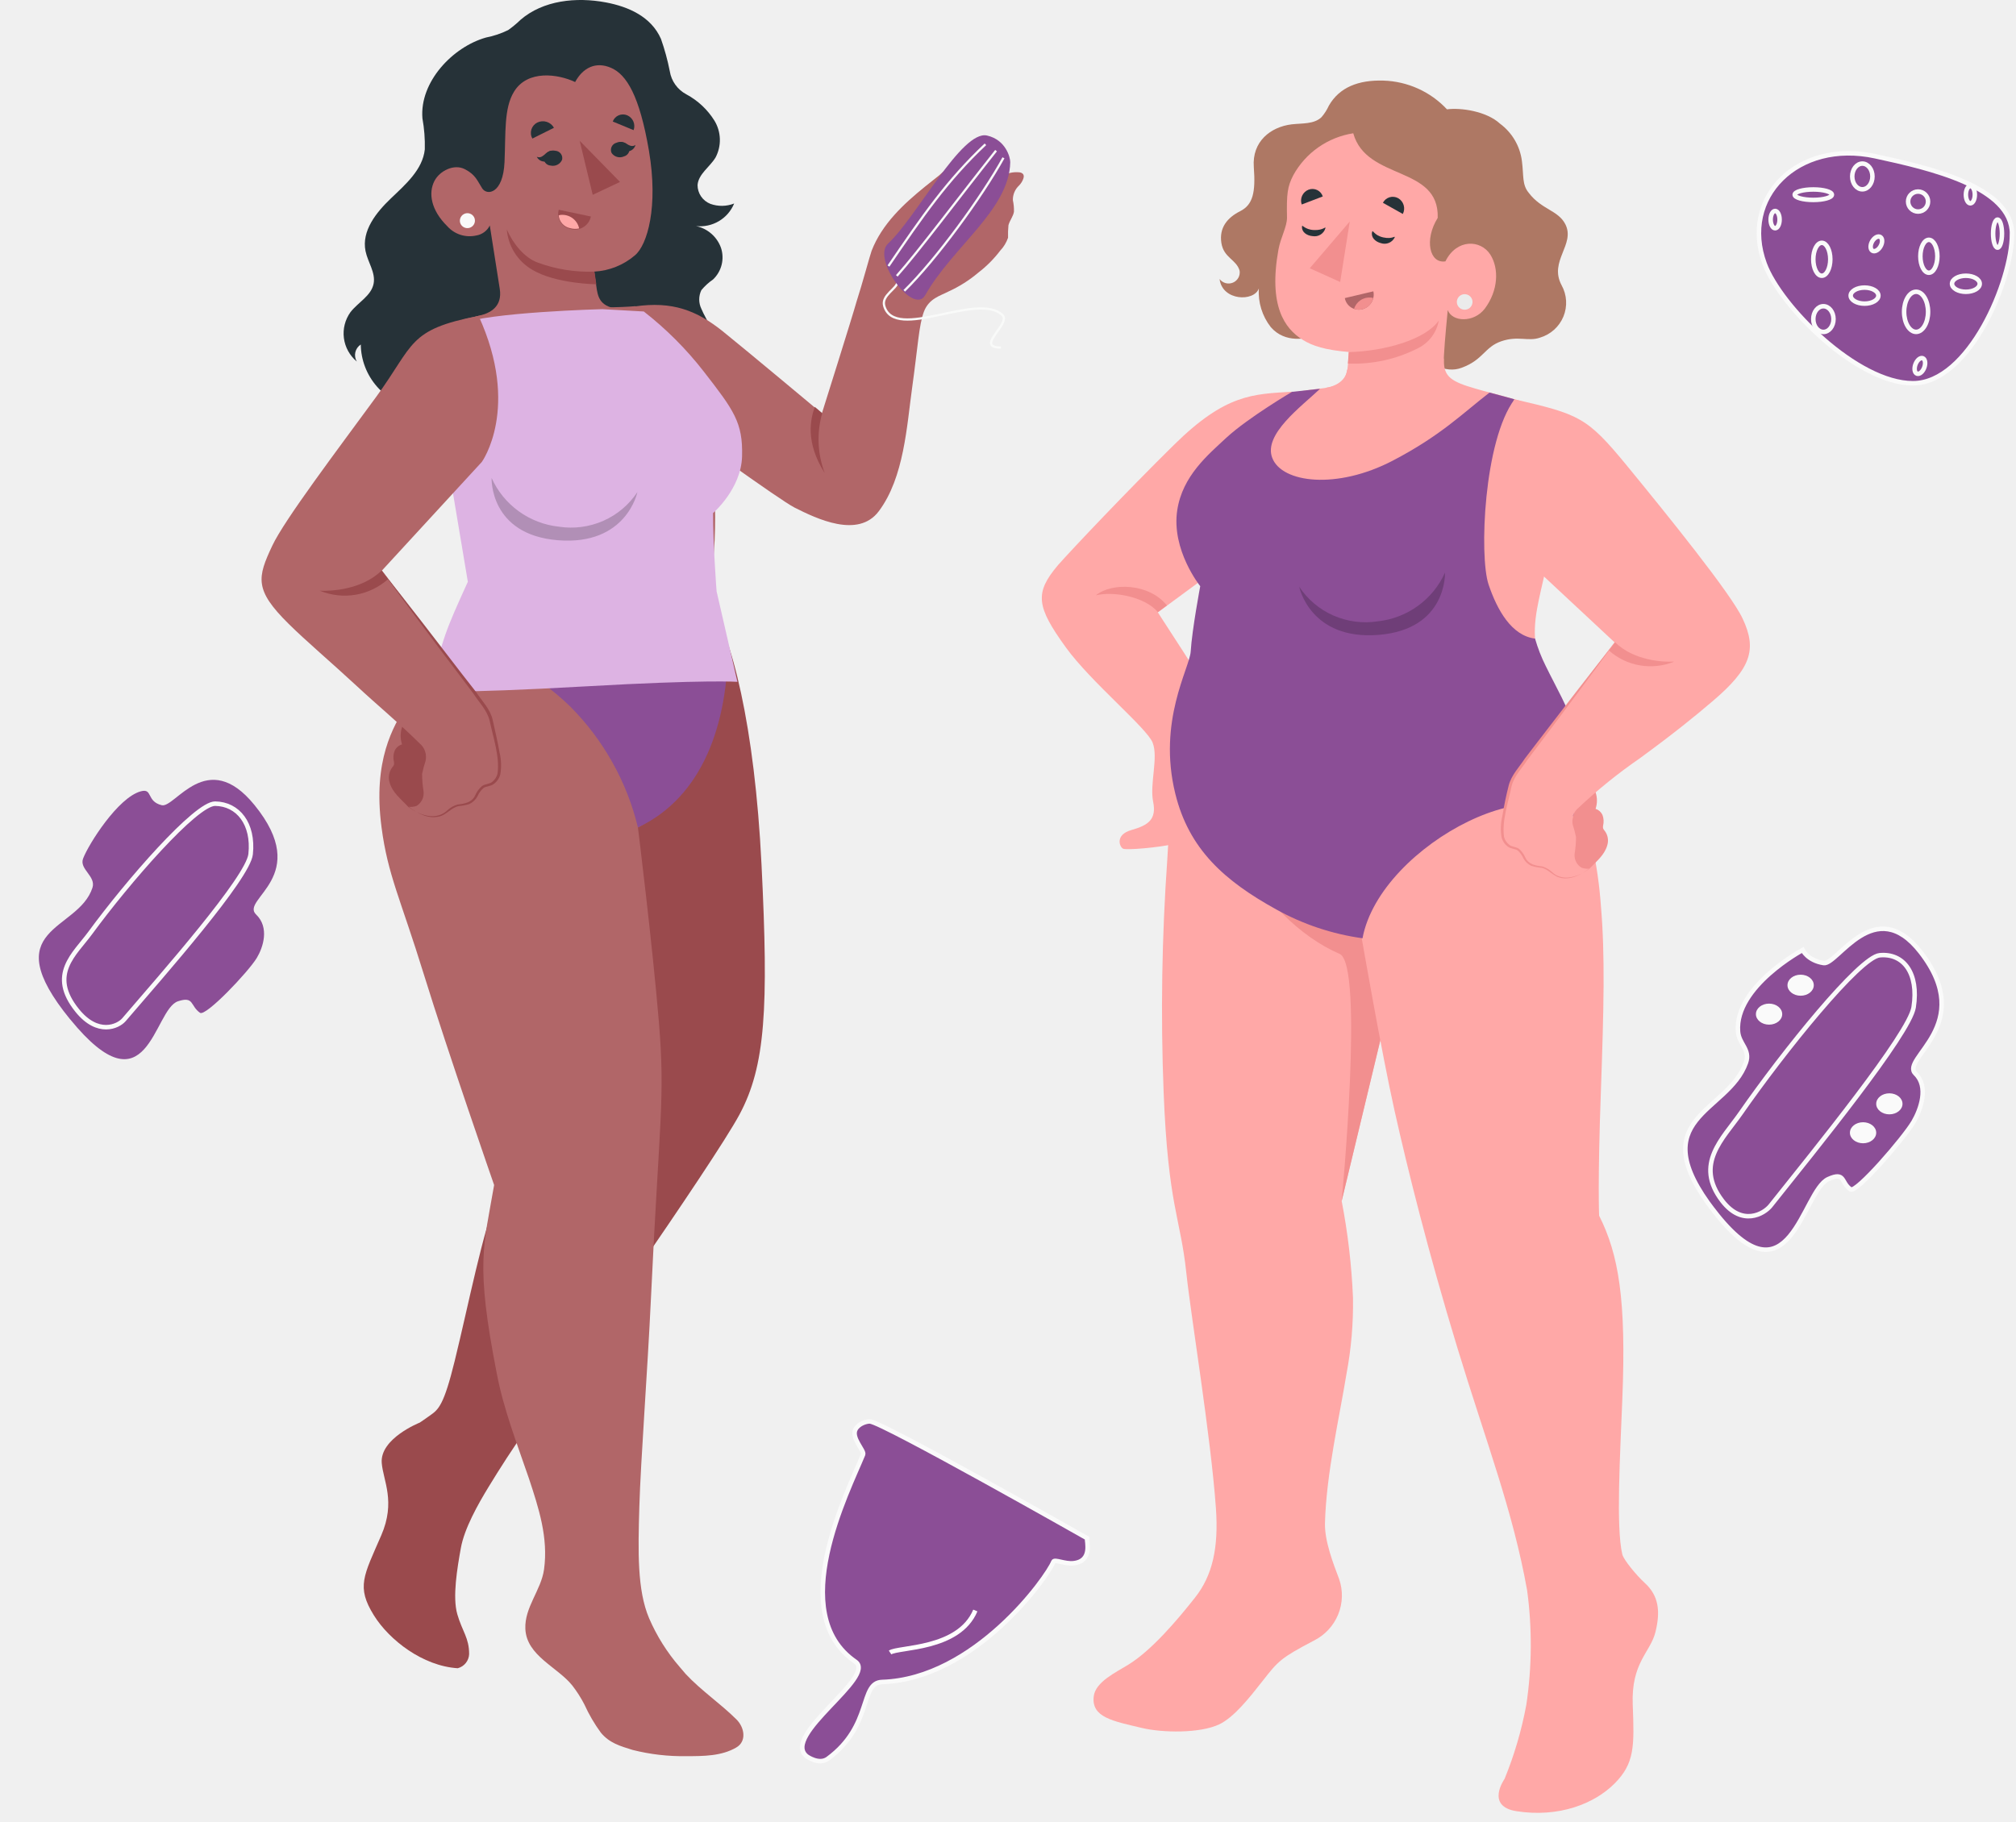
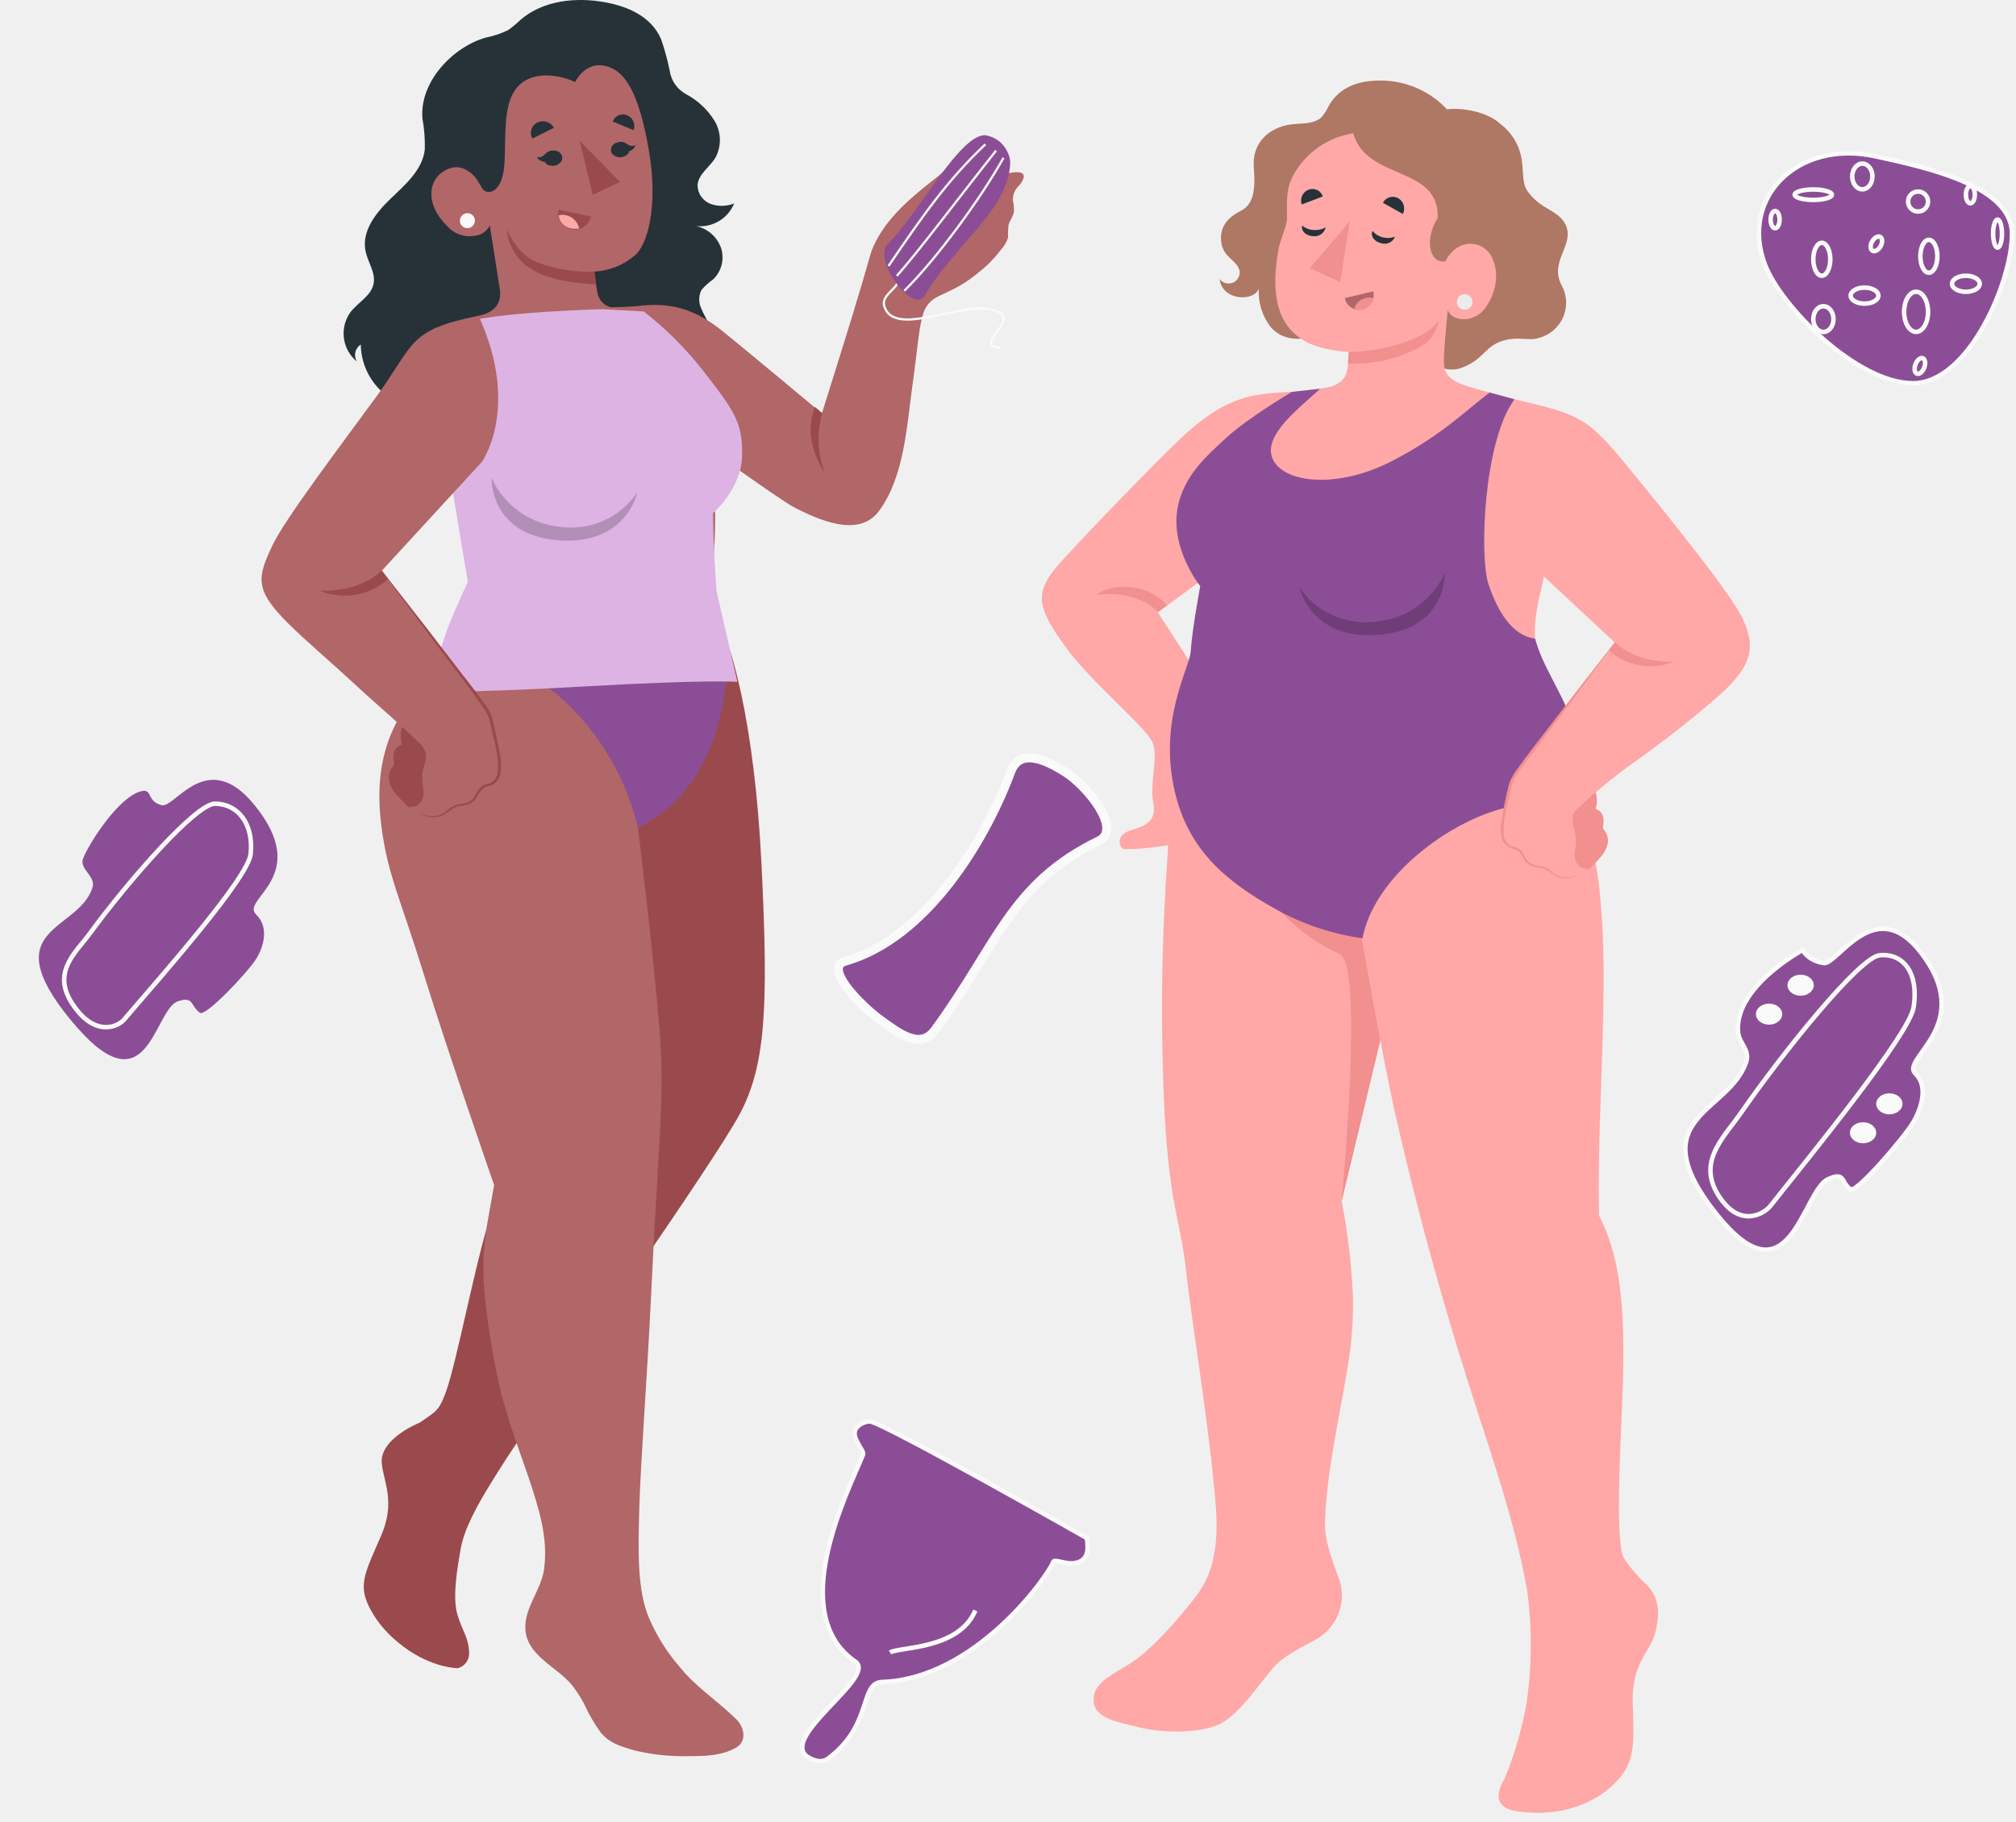
<svg xmlns="http://www.w3.org/2000/svg" width="447" height="404" viewBox="0 0 447 404" fill="none">
  <path d="M168.846 191.701C167.341 161.058 162.222 140.589 156.953 133.074C149.621 144.683 134.054 167.557 134.054 167.557L121.197 196.318C121.197 196.318 125.578 223.644 128.98 234.252C118.442 246.205 115.205 252.554 110.478 264.567C106.895 273.665 104.034 288.74 100.797 301.918C98.434 311.54 97.26 312.586 95.423 313.871C94.369 314.647 93.059 315.514 93.059 315.514C93.059 315.514 84.192 319.025 84.643 324.478C84.96 328.408 87.805 333.009 84.523 340.539C80.639 349.504 78.953 351.909 82.912 358.274C86.314 363.727 93.722 369.494 101.49 369.987C102.195 369.802 102.821 369.398 103.276 368.833C103.731 368.268 103.992 367.573 104.019 366.85C104.019 363.234 102.514 361.86 101.4 358.02C100.286 354.18 101.4 347.696 102.182 343.333C102.965 338.971 105.991 333.607 108.355 329.737C110.719 325.868 113.579 321.326 117.599 315.663C122.462 308.821 158.247 257.873 163.983 247.146C169.719 236.418 170.442 223.689 168.846 191.701Z" fill="#9A4A4D" />
  <path d="M150.705 369.704C147.899 366.463 145.609 362.815 143.916 358.887C141.281 352.656 141.462 344.185 141.763 334.04C142.064 323.896 143.569 304.159 144.322 288.143C146.189 248.356 147.514 243.844 146.098 226.722C144.683 209.6 141.446 183.514 141.446 183.514C141.446 183.514 149.471 180.033 155.809 165.271C158.971 157.906 160.898 143.861 156.953 133.074C156.953 133.074 155.162 140.649 134.115 139.768C116.756 139.304 106.519 132.611 106.519 132.611C105.239 137.482 96.884 145.146 89.958 156.606C87.293 161.088 82.611 168.483 84.599 183.499C85.984 194.077 88.799 199.321 93.978 216.099C99.368 233.535 109.56 262.818 109.56 262.818C107.241 276.37 105.36 280.105 110.132 304.518C111.638 312.511 114.649 320.205 117.283 327.915C119.451 334.474 121.604 341.048 120.625 348.085C119.978 352.686 116.274 356.481 116.485 361.262C116.756 367.238 123.576 369.674 126.903 373.827C127.926 375.147 128.823 376.557 129.583 378.04C130.575 380.23 131.79 382.313 133.211 384.256C135.108 386.572 137.487 387.244 140.287 388.11C144.167 389.091 148.162 389.553 152.166 389.485C155.975 389.485 159.979 389.485 163.261 387.558C165.625 386.183 165.068 383.075 163.261 381.312C159.693 377.771 155.493 374.963 152.045 371.272C151.654 370.794 151.172 370.256 150.705 369.704Z" fill="#B16668" />
  <path d="M141.446 183.514C139.006 173.397 133.826 164.134 126.467 156.725C119.541 149.957 106.489 141.381 97.862 145.266C99.869 142.226 102.056 139.308 104.411 136.526C113.896 138.244 132.714 149.18 145.782 148.478C160.431 147.716 156.923 133.044 156.923 133.044C159.053 135.974 160.587 139.288 161.439 142.801C161.409 160.58 155.824 176.731 141.446 183.514Z" fill="#8B4E96" />
  <path d="M124.436 103.566C123.319 103.217 122.228 102.793 121.169 102.297C116.758 100.698 112.783 100.623 109.246 97.067C107.439 95.26 106.039 92.989 103.796 91.778C100.423 89.941 96.268 90.987 92.444 90.553C89.014 90.046 85.877 88.344 83.596 85.752C81.315 83.159 80.038 79.846 79.994 76.404C79.383 76.8 78.951 77.415 78.788 78.12C78.626 78.825 78.745 79.565 79.12 80.184C77.538 78.871 76.514 77.014 76.251 74.984C75.989 72.954 76.508 70.9 77.705 69.233C79.391 67.052 82.312 65.617 82.839 62.913C83.321 60.448 81.544 58.147 81.047 55.682C80.144 51.2 83.396 47.136 86.663 44.013C89.93 40.891 93.709 37.619 94.191 33.136C94.251 30.829 94.074 28.521 93.664 26.249C93.001 18.211 100.333 10.412 107.77 8.32C109.467 7.989 111.112 7.437 112.663 6.677C113.633 5.99 114.549 5.231 115.403 4.406C120.431 0.058 127.778 -0.704 134.342 0.536C139.325 1.477 144.369 3.674 146.552 8.619C147.376 10.96 148.03 13.357 148.509 15.79C148.678 16.867 149.097 17.89 149.732 18.779C150.366 19.668 151.2 20.399 152.167 20.915C154.721 22.286 156.869 24.294 158.4 26.742C159.149 27.969 159.566 29.368 159.611 30.802C159.656 32.237 159.327 33.658 158.656 34.929C157.377 37.051 154.862 38.575 154.667 41.04C154.664 41.936 154.933 42.812 155.438 43.555C155.942 44.298 156.659 44.874 157.497 45.208C159.208 45.826 161.088 45.8 162.781 45.134C162.113 46.769 160.925 48.143 159.398 49.046C157.87 49.95 156.088 50.333 154.32 50.139C155.583 50.404 156.756 50.987 157.726 51.833C158.697 52.678 159.432 53.756 159.861 54.965C160.264 56.177 160.314 57.478 160.005 58.718C159.696 59.958 159.04 61.085 158.114 61.972C157.139 62.64 156.263 63.439 155.51 64.347C155.197 64.993 155.035 65.7 155.035 66.417C155.035 67.133 155.197 67.84 155.51 68.486C156.052 69.816 156.865 71.011 157.376 72.356C158.019 74.203 158.043 76.207 157.446 78.07C156.85 79.932 155.664 81.554 154.064 82.694C152.724 83.591 153.101 83.202 151.595 83.77C149.578 84.547 147.184 84.98 146.01 86.758C144.836 88.536 145.573 91.36 145.483 93.736C145.769 93.646 145.272 92.54 145.347 92.809C145.664 94.182 145.437 95.623 144.715 96.835C143.992 98.047 142.828 98.938 141.463 99.323C138.001 100.16 134.553 100.309 131.121 100.967C129.209 101.34 127.929 103.133 126.047 103.522C125.52 103.655 124.97 103.67 124.436 103.566Z" fill="#263238" />
  <path d="M225.74 38.201C224.545 38.122 223.354 38.403 222.323 39.008C220.729 40.062 219.219 41.236 217.806 42.519C215.488 44.267 211.784 47.136 208.773 47.465C208.171 47.465 206.906 47.465 207.599 46.628C208.569 45.557 209.441 44.402 210.203 43.176C210.588 42.566 210.839 41.882 210.94 41.169C211.041 40.456 210.99 39.73 210.791 39.038C210.662 38.617 210.384 38.256 210.008 38.022C209.466 37.738 209.165 38.022 208.818 38.366C208.451 38.727 208.059 39.061 207.644 39.367L205.145 41.354C200.312 45.268 195.555 49.706 193.266 55.607C192.935 56.459 191.159 63.077 189.939 66.828C188.991 70.234 182.231 91.689 182.231 91.689C182.231 91.689 165.671 77.839 160.311 73.521C154.47 68.829 149.08 66.753 140.739 67.963L150.585 94.751C150.585 94.751 172.882 110.917 176.179 112.576C181.042 115.026 190.286 119.508 194.862 113.367C200.463 105.897 201.065 94.438 202.239 86.041C203.549 76.584 203.745 72.131 204.844 69.158C205.943 66.185 208.532 65.587 210.249 64.676C212.657 63.585 214.902 62.167 216.918 60.463C218.751 59.057 220.387 57.414 221.781 55.577C222.558 54.761 223.148 53.787 223.512 52.724C223.482 51.796 223.513 50.868 223.602 49.945C223.873 48.899 224.656 48.002 224.822 46.956C224.846 46.098 224.765 45.24 224.581 44.402C224.563 43.793 224.676 43.188 224.913 42.627C225.149 42.065 225.503 41.56 225.951 41.145C226.388 40.701 226.718 40.165 226.915 39.576C227.246 38.575 226.538 38.201 225.74 38.201Z" fill="#B16668" />
  <path d="M182.306 91.629C181.058 96.002 181.253 100.656 182.863 104.911C178.467 98.009 179.732 92.839 180.665 90.24L182.306 91.629Z" fill="#9A4A4D" />
  <path d="M205.913 50.438C205.067 53.925 203.246 57.105 200.659 59.611C202.505 59.116 204.109 57.975 205.175 56.399C205.707 55.51 206.047 54.521 206.174 53.495C206.301 52.469 206.212 51.428 205.913 50.438Z" fill="#9A4A4D" />
  <path d="M158.068 89.433C149.397 77.764 143.54 70.488 140.875 67.903C134.176 68.516 117.51 68.082 117.51 68.082C117.51 68.082 109.983 69.069 103.705 70.607C97.427 72.146 96.523 75.508 96.599 80.767C97.133 90.321 98.457 99.815 100.558 109.154C102.741 119.015 106.685 124.438 106.58 132.536C126.152 144.011 158.851 149.673 157.029 132.641C158.223 125.82 158.727 118.898 158.535 111.978C164.873 103.327 161.41 93.885 158.068 89.433Z" fill="#B16668" />
  <path d="M96.344 40.099C97.518 37.873 100.68 36.274 103.088 37.529C105.497 38.784 105.843 40.114 106.912 41.772C107.981 43.431 111.549 42.997 111.865 35.96C112.151 29.401 111.715 24.008 113.973 20.332C116.984 15.402 123.789 16.418 127.523 18.196C129.239 15.014 132.114 13.564 135.517 15.058C138.919 16.552 141.795 21.184 143.887 33.42C146.01 45.896 143.526 54.337 140.786 56.623C138.262 58.788 135.085 60.06 131.753 60.239L132.34 64.288C132.732 66.514 133.56 68.441 138.362 68.606C135.984 71.594 121.937 78.093 114.876 76.853C107.816 75.613 102.968 70.712 106.054 70.055C108.779 69.487 111.414 67.978 110.812 64.079L108.599 50.004C108.314 50.588 107.892 51.096 107.368 51.483C106.843 51.871 106.233 52.127 105.588 52.231C104.438 52.489 103.239 52.437 102.116 52.08C100.994 51.722 99.988 51.073 99.204 50.199C95.546 46.613 94.928 42.788 96.344 40.099Z" fill="#B16668" />
  <path d="M133.545 68.565C133.545 68.565 108.186 69.214 101.793 71.896C98.865 73.118 95.104 77.81 97.981 94.732C99.851 105.79 103.732 129.027 103.732 129.027C98.862 139.761 97.981 141.716 95.5 153.216C95.5 153.216 99.959 153.922 130 152.216C156.424 150.71 163.5 151.216 163.5 151.216L158.884 131.129C158.884 131.129 158.07 120.369 158.103 113.797C158.103 113.797 164.333 108.445 164.534 101.24C164.75 93.7 162.716 90.991 156.024 82.375C152.17 77.415 147.71 72.95 142.747 69.083L133.545 68.565Z" fill="#DDB3E3" />
  <path d="M124.633 35.422C124.433 35.9 124.07 36.292 123.607 36.53C123.144 36.767 122.612 36.836 122.104 36.722C121.866 36.709 121.633 36.644 121.423 36.532C121.213 36.42 121.03 36.264 120.887 36.075C120.743 35.886 120.643 35.668 120.594 35.437C120.544 35.205 120.545 34.966 120.598 34.735C120.798 34.258 121.161 33.865 121.624 33.628C122.087 33.39 122.619 33.322 123.127 33.435C123.365 33.449 123.598 33.514 123.808 33.626C124.018 33.737 124.201 33.893 124.344 34.082C124.488 34.272 124.588 34.489 124.638 34.721C124.687 34.952 124.686 35.192 124.633 35.422Z" fill="#263238" />
  <path d="M122.268 33.42C120.973 33.555 120.325 35.363 119.016 34.765C119.125 34.997 119.282 35.204 119.476 35.373C119.67 35.542 119.897 35.67 120.142 35.748C120.388 35.827 120.647 35.854 120.904 35.829C121.161 35.804 121.41 35.727 121.635 35.602C122.268 35.213 122.268 33.42 122.268 33.42Z" fill="#263238" />
  <path d="M140.485 28.863L135.863 26.951C135.975 26.647 136.147 26.369 136.37 26.133C136.592 25.897 136.861 25.709 137.159 25.579C137.458 25.449 137.78 25.38 138.105 25.377C138.431 25.374 138.754 25.437 139.055 25.562C139.673 25.826 140.166 26.316 140.432 26.93C140.698 27.544 140.717 28.236 140.485 28.863Z" fill="#263238" />
  <path d="M135.607 33.928C135.901 34.355 136.336 34.665 136.837 34.804C137.338 34.944 137.873 34.903 138.347 34.69C138.58 34.629 138.797 34.518 138.983 34.365C139.169 34.212 139.319 34.022 139.423 33.806C139.528 33.59 139.584 33.354 139.588 33.115C139.592 32.876 139.543 32.638 139.446 32.419C139.15 31.992 138.712 31.681 138.208 31.542C137.704 31.402 137.167 31.443 136.691 31.657C136.458 31.718 136.241 31.829 136.055 31.982C135.87 32.135 135.72 32.327 135.617 32.543C135.514 32.759 135.46 32.995 135.458 33.234C135.456 33.474 135.507 33.711 135.607 33.928Z" fill="#263238" />
  <path d="M137.444 31.493C138.738 31.359 139.747 32.987 140.906 32.136C140.846 32.385 140.734 32.619 140.579 32.824C140.424 33.029 140.229 33.2 140.005 33.327C139.781 33.455 139.533 33.535 139.276 33.564C139.019 33.593 138.76 33.569 138.513 33.495C137.88 33.271 137.444 31.493 137.444 31.493Z" fill="#263238" />
  <path d="M122.826 28.34L118.039 30.731C117.867 30.428 117.759 30.093 117.722 29.747C117.685 29.402 117.718 29.052 117.821 28.72C117.924 28.387 118.094 28.079 118.32 27.813C118.546 27.548 118.824 27.331 119.138 27.175C119.785 26.861 120.53 26.806 121.218 27.023C121.905 27.241 122.481 27.712 122.826 28.34Z" fill="#263238" />
  <path d="M123.893 46.523L131.014 48.017C130.914 48.509 130.711 48.974 130.42 49.384C130.128 49.793 129.753 50.138 129.319 50.395C128.886 50.653 128.403 50.817 127.901 50.879C127.399 50.94 126.891 50.897 126.407 50.752C125.955 50.65 125.529 50.457 125.155 50.186C124.781 49.915 124.467 49.571 124.232 49.175C123.996 48.779 123.845 48.34 123.786 47.884C123.728 47.428 123.764 46.965 123.893 46.523Z" fill="#9A4A4D" />
  <path d="M128.41 50.662C128.217 49.734 127.68 48.912 126.904 48.358C126.129 47.805 125.173 47.56 124.225 47.674C124.107 47.695 123.992 47.725 123.879 47.763C123.933 48.445 124.209 49.09 124.666 49.602C125.122 50.114 125.733 50.465 126.408 50.602C127.06 50.787 127.748 50.807 128.41 50.662Z" fill="#FFA8A7" />
  <path d="M128.53 31.224L131.421 43.206L137.473 40.353L128.53 31.224Z" fill="#9A4A4D" />
  <path d="M131.812 60.239C127.541 60.398 123.28 59.723 119.271 58.252C116.26 57.191 113.671 53.919 112.376 50.886C112.521 52.724 113.113 54.5 114.102 56.062C115.09 57.623 116.446 58.923 118.052 59.85C123.276 62.958 132.219 63.048 132.219 63.048L131.812 60.239Z" fill="#9A4A4D" />
  <path d="M101.975 49.138C102.015 49.461 102.15 49.766 102.363 50.014C102.576 50.262 102.858 50.441 103.174 50.531C103.49 50.621 103.825 50.616 104.138 50.518C104.451 50.419 104.728 50.231 104.934 49.978C105.141 49.724 105.267 49.416 105.297 49.091C105.328 48.767 105.262 48.441 105.107 48.153C104.951 47.866 104.714 47.63 104.425 47.476C104.136 47.322 103.807 47.255 103.48 47.285C103.258 47.307 103.043 47.373 102.847 47.479C102.651 47.584 102.478 47.727 102.338 47.9C102.198 48.072 102.094 48.27 102.031 48.483C101.969 48.695 101.95 48.918 101.975 49.138Z" fill="#FAFAFA" />
  <path d="M90.501 178.927C88.996 177.283 87.039 175.834 86.406 173.608C86.222 173.04 86.174 172.437 86.269 171.848C86.363 171.259 86.596 170.7 86.948 170.217C87.124 170.042 87.263 169.833 87.355 169.604C87.393 169.402 87.393 169.194 87.355 168.991C87.137 168.154 87.195 167.269 87.52 166.466C87.678 166.136 87.904 165.843 88.185 165.606C88.465 165.369 88.793 165.194 89.146 165.092C88.732 163.85 88.732 162.509 89.146 161.267C89.658 159.773 91.164 158.653 92.157 160.281C92.621 161.089 93.004 161.939 93.302 162.821C94.067 165.016 94.572 167.293 94.807 169.604C95.063 171.994 95.635 178.792 91.886 179.121C91.54 179.136 90.652 179.151 90.501 178.927Z" fill="#9A4A4D" />
  <path d="M106.114 70.055C90.321 73.132 91.977 76.315 83.38 88.058C74.784 99.801 63.056 115.31 60.376 121.017C57.049 128.099 56.357 130.803 63.989 138.348C67.919 142.233 73.399 146.864 79.045 152.094C83.456 156.217 88.755 160.595 93.016 164.853C93.586 165.315 94.014 165.927 94.251 166.619C94.488 167.311 94.524 168.056 94.356 168.767C94.047 169.709 93.79 170.666 93.588 171.636C93.597 172.912 93.702 174.185 93.904 175.446C93.997 176.077 93.904 176.721 93.637 177.302C93.37 177.882 92.94 178.374 92.398 178.718C91.818 178.937 91.192 179.009 90.577 178.927C91.645 179.739 92.834 180.384 94.1 180.839C95.379 181.29 96.784 181.242 98.029 180.705C99.203 180.137 100.076 179.031 101.326 178.658C102.003 178.464 102.726 178.494 103.404 178.314C104.112 178.136 104.741 177.732 105.195 177.164C105.903 176.267 106.204 174.998 107.213 174.445C107.694 174.191 108.266 174.146 108.718 173.937C109.227 173.7 109.67 173.344 110.009 172.899C110.347 172.453 110.571 171.933 110.66 171.382C110.855 170.285 110.855 169.162 110.66 168.065C110.211 165.112 109.603 162.184 108.838 159.295C108.523 158.323 108.039 157.413 107.408 156.606C106.731 155.634 106.083 154.633 105.361 153.707C100.393 147.447 84.69 126.53 84.69 126.53L106.836 102.446C106.836 102.446 115.463 90.493 106.114 70.055Z" fill="#B16668" />
  <path d="M90.501 178.927C93 180.81 96.719 182.154 99.263 179.644C99.887 179.087 100.627 178.674 101.431 178.434C103.057 178.24 104.637 177.986 105.375 176.372C105.712 175.584 106.228 174.884 106.881 174.325C107.679 173.817 108.552 173.892 109.109 173.429C109.705 172.966 110.129 172.32 110.313 171.591C110.84 167.826 109.35 163.568 108.567 159.848C108.01 157.502 106.203 155.769 104.924 153.767L102.003 149.897C96.327 142.427 90.124 134.075 84.614 126.53C90.41 133.836 96.764 142.069 102.47 149.524L105.481 153.379C106.805 155.396 108.717 157.263 109.244 159.683C109.771 162.104 110.343 164.42 110.75 166.825C111.15 168.434 111.211 170.107 110.931 171.741C110.713 172.589 110.208 173.338 109.5 173.862C108.748 174.43 107.799 174.355 107.227 174.744C106.641 175.253 106.178 175.886 105.872 176.596C105.472 177.356 104.832 177.965 104.05 178.329C103.262 178.57 102.449 178.725 101.627 178.793C100.046 179.136 99.007 180.705 97.396 181.078C94.912 181.706 92.503 180.346 90.606 178.927H90.501Z" fill="#9A4A4D" />
  <path d="M84.63 126.53C80.234 130.803 73.429 131.132 70.915 131.012C73.423 132.048 76.177 132.357 78.855 131.902C81.533 131.447 84.026 130.247 86.045 128.443L84.63 126.53Z" fill="#9A4A4D" />
  <path opacity="0.2" d="M141.328 109.135C139.478 111.934 136.856 114.146 133.774 115.507C130.692 116.869 127.281 117.322 123.947 116.814C120.72 116.469 117.64 115.288 115.017 113.391C112.393 111.493 110.318 108.944 109 106C109 106 108.471 118.584 123.706 119.814C138.94 121.044 141.328 109.135 141.328 109.135Z" fill="black" />
  <path d="M380.098 268.648C396.885 290.296 399.539 264.13 405.378 261.498C409.226 259.766 408.113 262.315 410.332 263.782C411.611 264.615 422.098 252.495 424.266 248.835C425.884 246.08 427.699 241.008 424.71 238.129C421.19 234.726 438.423 227.381 425.86 211.179C415.665 198.032 407.393 214.064 404.352 213.59C400.786 213.036 399.697 210.695 399.697 210.695C399.697 210.695 384.654 218.761 385.359 228.727C385.56 231.572 388.161 232.74 387.122 235.684C383.165 246.919 363.84 247.701 380.098 268.667L380.098 268.648Z" fill="#8B4E96" stroke="#FAFAFA" stroke-miterlimit="10" />
  <path d="M385.919 246.947C382.06 252.497 375.608 258.166 381.869 266.321C386.271 272.057 391.122 269.238 392.583 267.401C402.261 255.244 423.377 229.302 424.3 223.407C425.476 215.829 422.062 211.347 416.766 211.86C412.322 212.298 395.455 233.214 385.927 246.937L385.919 246.947Z" fill="#8B4E96" stroke="#FAFAFA" stroke-miterlimit="10" />
  <ellipse cx="399.248" cy="218.501" rx="2.916" ry="2.333" fill="#FAFAFA" />
  <ellipse cx="392.248" cy="224.917" rx="2.916" ry="2.333" fill="#FAFAFA" />
  <ellipse cx="413.09" cy="251.225" rx="2.916" ry="2.333" fill="#FAFAFA" />
  <ellipse cx="418.92" cy="244.81" rx="2.916" ry="2.333" fill="#FAFAFA" />
  <path d="M198.998 62.5C198.998 63.989 195.364 65.476 196.059 67.857C198.422 75.948 216.826 64.538 222.285 69.908C224.222 71.811 215.998 77.079 221.941 77.079" stroke="#F9FAF9" stroke-width="0.5" stroke-miterlimit="10" />
  <path d="M205.138 65.476C202.558 70.064 193.225 57.432 196.904 54.021C203.261 48.136 213.244 28.774 218.853 30.061C223.041 31.017 224.013 34.952 223.998 35.964C223.803 46.5 211.15 54.793 205.138 65.476Z" fill="#8B4E96" />
  <path d="M200.498 64.5C207.594 57.542 217.69 43.697 222.498 35" stroke="#F9FAF9" stroke-width="0.5" stroke-miterlimit="10" />
  <path d="M198.844 61.184C203.498 56 212.257 44.256 220.852 33.408" stroke="#F9FAF9" stroke-width="0.5" stroke-miterlimit="10" />
  <path d="M196.998 59C204.498 48 209.998 40 218.498 32" stroke="#F9FAF9" stroke-width="0.5" stroke-miterlimit="10" />
  <path d="M342.75 168.013C307.202 167.143 277.564 164.263 265.76 153.899C265.76 153.899 260.304 162.673 258.823 190.586C257.606 207.772 257.333 225.012 258.007 242.227C259.005 267.425 261.725 269.96 263.025 282.169C264.098 292.263 268.451 318.376 269.599 334.455C270.234 343.349 268.813 349.454 264.974 354.314C261.136 359.173 255.407 365.983 250.163 369.207C247.397 370.917 242.908 373.017 242.515 376.197C241.926 380.892 246.762 381.702 253.186 383.231C257.72 384.311 266.002 384.461 270.295 382.452C273.65 380.877 277.171 376.347 279.998 372.747C283.443 368.338 284.033 367.693 291.272 363.883C293.731 362.669 295.66 360.608 296.698 358.084C297.736 355.561 297.811 352.749 296.91 350.174C295.625 346.799 293.675 341.745 293.781 337.815C294.068 326.821 296.985 314.342 298.557 304.667C299.605 299.115 300.086 293.472 299.993 287.824C299.692 280.618 298.854 273.443 297.484 266.36L310.512 212.154C316.89 210.25 340.588 192.986 342.75 168.013Z" fill="#FFA8A7" />
  <path d="M297.03 211.555C288.294 207.79 279.377 199.15 274.48 188.321C283.745 196.496 295.096 202.675 300.824 202.225L310.512 212.154L297.484 266.36C297.484 266.36 302.501 213.909 297.03 211.555Z" fill="#F28F8F" />
  <path d="M338.427 378.087C339.679 369.687 339.74 361.155 338.608 352.739C335.419 334.905 329.54 319.951 323.116 298.848C316.693 277.744 312.129 259.401 309.212 246.352C306.295 233.303 301.866 207.715 301.866 207.715C301.866 207.715 287.599 200.725 278.742 188.216C275.72 183.941 267.483 175.437 265.76 153.884C265.76 153.884 277.11 164.818 306.824 163.123C333.152 161.623 338.956 153.269 338.956 153.269C338.956 153.269 338.956 156.134 345.303 166.423C347.077 169.042 348.462 171.901 349.414 174.912C352.466 183.27 354.332 192.008 354.961 200.875C355.913 211.989 355.596 223.718 354.961 242.002C354.22 262.116 354.568 269.615 354.568 269.615C358.891 278.194 360.614 288.259 359.707 310.412C359.223 322.906 358.286 338.685 359.707 344.729C360.009 345.959 362.865 349.409 364.724 351.104C367.838 353.953 368.17 357.478 367.052 361.978C365.934 366.478 361.656 368.742 362.019 378.042C362.382 387.341 362.442 391.061 358.014 395.53C353.586 400 345.711 403.165 336.265 401.695C329.268 400.6 333.605 394.525 333.605 394.525C335.77 389.222 337.386 383.714 338.427 378.087Z" fill="#FFA8A7" />
  <path d="M286.557 86.869C277.837 87.424 271.806 87.304 260.26 98.703C249.997 108.812 237.589 121.921 234.566 125.356C229.367 131.521 229.76 134.491 236.335 143.595C241.881 151.259 254.229 161.398 255.559 164.683C256.889 167.968 254.879 173.878 255.68 177.792C256.481 181.707 254.622 183.027 250.889 184.077C247.156 185.127 248.229 187.871 249.03 188.231C249.831 188.591 257.237 187.931 260.184 187.196C264.661 185.663 268.946 183.625 272.955 181.122C275.887 179.217 272.864 161.398 270.235 156.974C267.408 152.219 256.723 135.81 256.723 135.81L282.779 116.627L286.557 86.869Z" fill="#FFA8A7" />
  <path d="M256.74 135.75C253.717 132.24 246.75 131.101 242.986 132.03C246.538 129.121 254.805 129.346 258.735 134.28L256.74 135.75Z" fill="#F28F8F" />
  <path d="M274.857 60.051C274.162 57.531 271.321 57.231 270.807 53.856C270.293 50.482 272.152 48.262 274.978 46.837C277.805 45.412 278.424 42.697 278.001 37.043C277.578 31.388 281.719 28.148 286.389 27.578C288.702 27.308 291.377 27.578 293.024 25.974C293.688 25.199 294.237 24.336 294.656 23.409C296.984 19.374 301.17 17.709 306.747 17.874C309.404 17.958 312.017 18.564 314.435 19.658C316.853 20.753 319.028 22.313 320.833 24.249C323.856 23.844 329.569 24.639 332.592 27.428C333.917 28.411 335.029 29.647 335.862 31.064C336.696 32.481 337.233 34.05 337.443 35.678C337.882 39.023 337.443 40.913 338.955 42.757C341.811 46.522 345.484 46.597 347.086 49.747C349.338 54.246 343.383 57.876 346.24 63.246C346.828 64.301 347.171 65.474 347.242 66.678C347.313 67.882 347.112 69.087 346.652 70.204C346.192 71.32 345.486 72.32 344.586 73.131C343.685 73.941 342.613 74.54 341.449 74.885C338.834 75.8 336.642 74.405 332.894 75.68C329.146 76.955 328.919 79.775 324.143 81.544C320.244 83.044 317.01 80.044 313.881 79.655C309.619 79.04 310.949 80.48 306.808 77.675C305.372 76.715 304.556 75.05 303.12 74.105C298.586 71.24 297.075 72.695 291.347 74.555C289.835 75.035 284.984 76.265 281.764 72.545C279.857 70.102 278.916 67.05 279.12 63.966C278.092 66.966 271.003 66.77 270.414 61.881C270.743 62.322 271.212 62.642 271.745 62.788C272.278 62.935 272.845 62.9 273.357 62.69C273.868 62.479 274.293 62.105 274.565 61.627C274.837 61.149 274.94 60.594 274.857 60.051Z" fill="#AE7864" />
  <path d="M320.17 78.68C320.306 75.875 321.001 68.765 321.001 68.765C321.968 71.42 326.774 71.645 329.208 68.465C332.23 64.431 332.397 59.556 330.447 56.466C328.301 53.121 322.981 52.911 320.487 57.966C316.95 58.521 315.756 53.166 318.779 48.322C319.142 36.623 303 40.147 300.053 29.558C297.27 29.993 294.625 31.056 292.322 32.666C290.018 34.275 288.118 36.389 286.768 38.843C285.438 41.407 285.257 43.012 285.363 48.277C285.363 50.332 283.942 52.672 283.458 55.386C281.237 67.775 284.788 72.845 288.839 75.365C291 76.715 293.826 77.63 299.056 78.064C299.056 78.064 298.965 80.404 298.753 81.934C298.27 85.504 294.068 85.984 294.068 85.984C294.068 85.984 286.3 92.193 297.665 94.563C314.608 98.088 321.696 87.949 322.512 85.369C319.928 84.769 319.928 83.359 320.17 78.68Z" fill="#FFA8A7" />
  <path d="M320.123 79.52C320.123 82.669 320.758 84.139 325.307 85.624C329.856 87.109 336.295 88.399 339.499 89.824C342.703 91.249 347.705 99.903 346.542 107.628C345.378 115.352 342.627 126.481 341.584 131.251C340.542 136.02 339.106 142.095 342.083 148.169C346.874 157.919 352.663 163.978 351.696 184.947C345.438 163.498 305.946 182.832 301.82 207.67C295.235 206.488 288.896 204.222 283.064 200.965C271.517 194.606 264.353 187.916 261.331 175.602C257.386 159.494 264.444 148.214 264.686 144.48C265.003 139.59 266.696 129.841 266.696 129.841C266.696 129.841 260.469 121.681 261.829 112.817C262.993 105.198 268.933 100.578 273.013 96.888C277.342 93.243 281.973 89.966 286.858 87.094C288.733 86.689 290.63 86.394 292.54 86.209C296.183 85.834 298.238 85.069 298.707 81.965L320.123 79.52Z" fill="#FFA8A7" />
  <path d="M351.712 184.946C344.155 167.713 305.993 187.121 302.108 208.09C295.408 207.162 288.94 205.006 283.035 201.73C271.503 195.371 263.614 188.351 260.591 176.007C256.631 159.898 263.765 148.199 264.007 144.51C264.309 139.62 266.123 130.006 266.123 130.006C266.123 130.006 259.669 121.996 261.029 113.132C262.193 105.528 267.876 100.848 271.896 97.098C276.778 92.599 286.481 86.899 286.481 86.899L292.602 86.239H292.677C288.657 90.079 280.042 96.318 282.098 101.568C284.244 107.132 296.426 108.617 308.774 102.183C319.504 96.588 324.28 91.684 330.265 87.064C331.988 87.529 334.029 88.054 335.812 88.564C328.996 97.638 327.953 123.346 330.054 129.631C331.943 135.24 335.132 140.985 340.361 141.63C340.968 143.749 341.773 145.808 342.764 147.779C347.54 157.544 352.603 163.963 351.712 184.946Z" fill="#8B4E96" />
  <path opacity="0.2" d="M288.068 130.126C289.919 132.925 292.541 135.137 295.622 136.498C298.704 137.86 302.115 138.313 305.449 137.805C308.677 137.46 311.757 136.279 314.38 134.382C317.003 132.484 319.078 129.935 320.397 126.991C320.397 126.991 320.926 139.575 305.691 140.805C290.456 142.035 288.068 130.126 288.068 130.126Z" fill="black" />
  <path d="M304.51 64.611L298.178 66.111C298.256 66.53 298.42 66.93 298.659 67.284C298.897 67.639 299.206 67.943 299.567 68.175C299.927 68.408 300.332 68.566 300.755 68.639C301.179 68.712 301.613 68.699 302.032 68.6C302.885 68.383 303.62 67.846 304.083 67.102C304.545 66.358 304.698 65.465 304.51 64.611Z" fill="#B16668" />
  <path d="M304.013 65.991C303.188 65.91 302.361 66.116 301.672 66.572C300.983 67.029 300.475 67.709 300.234 68.495C300.809 68.711 301.437 68.748 302.033 68.6C302.637 68.453 303.187 68.14 303.62 67.697C304.053 67.254 304.352 66.699 304.481 66.096C304.329 66.045 304.172 66.01 304.013 65.991Z" fill="#F28F8F" />
  <path d="M288.625 45.352L293.295 43.567C293.196 43.257 293.033 42.97 292.818 42.725C292.603 42.479 292.339 42.28 292.043 42.14C291.747 41.999 291.425 41.92 291.097 41.908C290.769 41.895 290.443 41.95 290.137 42.068C289.507 42.316 288.998 42.797 288.716 43.409C288.434 44.021 288.402 44.717 288.625 45.352Z" fill="#263238" />
  <path d="M311.042 47.452L306.629 44.977C306.778 44.685 306.986 44.425 307.239 44.214C307.492 44.003 307.786 43.845 308.102 43.75C308.418 43.654 308.751 43.624 309.08 43.659C309.408 43.695 309.726 43.797 310.014 43.957C310.605 44.298 311.041 44.85 311.232 45.501C311.424 46.151 311.356 46.85 311.042 47.452Z" fill="#263238" />
  <path d="M309.227 52.687C308.959 53.221 308.505 53.641 307.95 53.87C307.394 54.099 306.774 54.121 306.204 53.931C304.874 53.602 303.922 52.582 304.239 51.427C304.39 50.827 304.602 52.192 306.718 52.657C308.834 53.121 309.378 52.132 309.227 52.687Z" fill="#263238" />
  <path d="M293.873 50.632C293.7 51.213 293.318 51.711 292.8 52.032C292.282 52.353 291.663 52.473 291.061 52.372C289.701 52.267 288.583 51.427 288.689 50.242C288.689 49.627 289.187 50.932 291.349 51.022C293.51 51.112 293.993 50.062 293.873 50.632Z" fill="#263238" />
  <path d="M299.056 78.095C307.021 77.885 316.059 75.32 319.006 71.105C318.78 72.4 318.252 73.625 317.465 74.683C316.678 75.74 315.653 76.6 314.472 77.195C309.659 79.672 304.276 80.856 298.859 80.629L299.056 78.095Z" fill="#F28F8F" />
  <path d="M326.489 67.13C326.444 67.586 326.22 68.005 325.864 68.296C325.508 68.588 325.051 68.727 324.592 68.683C324.133 68.639 323.71 68.416 323.417 68.063C323.123 67.71 322.983 67.256 323.028 66.8C323.049 66.575 323.116 66.356 323.223 66.156C323.33 65.956 323.476 65.779 323.652 65.635C323.828 65.49 324.031 65.382 324.249 65.316C324.468 65.249 324.697 65.227 324.924 65.248C325.152 65.27 325.372 65.336 325.574 65.442C325.775 65.548 325.954 65.693 326.099 65.868C326.244 66.043 326.354 66.244 326.42 66.461C326.487 66.677 326.51 66.905 326.489 67.13Z" fill="#EBEBEB" />
  <path d="M290.41 59.496L297.151 62.541L299.282 49.117L290.41 59.496Z" fill="#F28F8F" />
  <path d="M352.437 192.641C353.949 191.066 355.747 189.641 356.352 187.541C356.531 186.999 356.578 186.423 356.488 185.86C356.399 185.297 356.176 184.762 355.838 184.301C355.666 184.131 355.532 183.927 355.445 183.701C355.406 183.508 355.406 183.31 355.445 183.116C355.647 182.315 355.594 181.472 355.294 180.702C355.145 180.392 354.935 180.115 354.675 179.888C354.415 179.661 354.111 179.489 353.782 179.382C354.183 178.194 354.183 176.91 353.782 175.722C353.314 174.342 351.863 173.232 350.911 174.777C350.468 175.55 350.104 176.363 349.823 177.207C349.099 179.31 348.628 181.489 348.417 183.701C348.19 185.996 347.631 192.506 351.228 192.821C351.44 192.836 352.241 192.851 352.437 192.641Z" fill="#F28F8F" />
  <path d="M335.782 88.549C350.17 91.909 351.802 92.403 360.719 103.263C369.44 113.897 383.904 131.761 386.413 137.25C389.587 144.03 388.287 148.214 379.808 155.444C375.788 158.878 371.329 162.508 363.591 168.178C358.783 171.489 354.235 175.16 349.989 179.157C349.439 179.597 349.027 180.183 348.802 180.848C348.577 181.512 348.548 182.227 348.719 182.907C349.014 183.807 349.256 184.723 349.444 185.651C349.441 186.872 349.34 188.091 349.142 189.296C349.062 189.908 349.163 190.529 349.431 191.085C349.699 191.642 350.124 192.109 350.654 192.431C351.212 192.643 351.814 192.715 352.407 192.641C351.383 193.413 350.247 194.025 349.036 194.456C347.812 194.89 346.467 194.847 345.273 194.336C344.14 193.796 343.293 192.731 342.099 192.386C341.464 192.191 340.769 192.221 340.119 192.056C339.443 191.881 338.844 191.491 338.411 190.946C337.716 190.091 337.444 188.861 336.477 188.351C335.983 188.157 335.479 187.991 334.966 187.856C334.481 187.628 334.06 187.287 333.738 186.861C333.417 186.435 333.205 185.937 333.122 185.411C332.926 184.36 332.926 183.283 333.122 182.232C333.544 179.402 334.124 176.598 334.86 173.832C335.163 172.902 335.623 172.03 336.22 171.253C336.87 170.323 337.49 169.378 338.185 168.493C342.93 162.493 357.984 142.455 357.984 142.455L335.222 121.216C335.222 121.216 325.61 108.092 335.782 88.549Z" fill="#FFA8A7" />
  <path d="M352.437 192.641C350.034 194.441 346.482 195.716 344.049 193.331C343.449 192.793 342.737 192.393 341.963 192.161C340.452 191.981 338.941 191.726 338.2 190.181C337.884 189.431 337.398 188.764 336.779 188.231C336.009 187.751 335.177 187.826 334.648 187.361C334.07 186.925 333.66 186.306 333.485 185.606C332.986 182.007 334.422 177.927 335.162 174.357C335.691 172.122 337.414 170.458 338.653 168.538L341.449 164.833C346.875 157.649 352.83 149.684 358.075 142.455C352.513 149.459 346.437 157.349 340.966 164.488L338.14 168.178C336.885 170.098 335.117 171.882 334.527 174.177C333.938 176.472 333.485 178.677 333.107 181.017C332.725 182.559 332.669 184.162 332.94 185.726C333.152 186.542 333.637 187.261 334.316 187.766C335.026 188.291 335.948 188.231 336.492 188.606C337.047 189.089 337.485 189.689 337.777 190.361C338.156 191.096 338.774 191.682 339.53 192.026C340.287 192.258 341.068 192.409 341.858 192.476C343.369 192.806 344.351 194.306 345.908 194.666C348.281 195.266 350.578 193.961 352.407 192.611L352.437 192.641Z" fill="#F28F8F" />
  <path d="M358.104 142.455C362.306 146.549 368.82 146.879 371.223 146.729C368.822 147.716 366.188 148.008 363.626 147.573C361.064 147.138 358.678 145.993 356.744 144.27L358.104 142.455Z" fill="#F28F8F" />
  <path d="M178.847 389.504C173.191 384.872 194.508 371.853 189.655 368.522C174.1 357.836 187.998 330.826 191.37 322.58C191.718 321.714 188.63 318.89 189.717 316.951C190.431 315.686 192.215 315.198 192.903 315.252C195.816 315.496 241.021 341.139 241.021 341.139C240.93 341.891 242.282 346.22 238.043 346.694C236.079 346.909 233.817 345.738 233.568 346.361C232.213 349.816 216.108 372.381 195.588 373.033C190.516 373.198 193.568 382.708 183.549 390.06C181.615 391.476 178.953 389.589 178.847 389.504Z" fill="#8B4E96" stroke="#FAFAFA" stroke-miterlimit="10" />
  <path d="M197.354 366.495C199.23 365.226 212.572 365.945 216.255 357.182" stroke="white" stroke-miterlimit="10" />
  <path d="M15.546 226.049C32.871 247.308 33.992 223.874 39.463 222.066C43.069 220.877 42.138 223.077 44.351 224.624C45.627 225.504 55.047 215.562 56.932 212.461C58.337 210.126 59.805 205.712 56.773 202.81C53.203 199.381 69.371 194.428 56.405 178.518C45.884 165.607 38.806 179.309 35.857 178.58C32.398 177.727 33.919 174.765 31.223 175.5C26.167 176.864 19.621 187.243 18.422 190.416C17.528 192.761 21.336 194.326 20.498 196.89C17.307 206.674 -1.232 205.477 15.547 226.067L15.546 226.049Z" fill="#8B4E96" />
  <path d="M19.964 206.971C16.557 211.616 10.664 216.114 17.13 224.115C21.675 229.743 26.183 227.669 27.488 226.15C36.127 216.095 55.008 194.685 55.572 189.438C56.288 182.692 52.762 178.297 47.699 178.24C43.45 178.198 28.38 195.475 19.971 206.963L19.964 206.971Z" fill="#8B4E96" stroke="#FAFAFA" stroke-miterlimit="10" />
  <path d="M446.114 51.903C446.114 62.372 436.561 85 424.147 85C411.734 85 394.761 67.95 391.264 58.484C385.845 43.823 398.568 30.92 415.798 34.65C428.043 37.298 446.123 41.445 446.123 51.903H446.114Z" fill="#8B4E96" stroke="#FAFAFA" stroke-miterlimit="10" />
  <path d="M424.848 73.607C426.315 73.607 427.504 71.614 427.504 69.156C427.504 66.698 426.315 64.705 424.848 64.705C423.381 64.705 422.191 66.698 422.191 69.156C422.191 71.614 423.381 73.607 424.848 73.607Z" stroke="#FAFAFA" stroke-miterlimit="10" />
  <path d="M435.887 64.716C437.584 64.716 438.959 63.919 438.959 62.935C438.959 61.952 437.584 61.155 435.887 61.155C434.19 61.155 432.814 61.952 432.814 62.935C432.814 63.919 434.19 64.716 435.887 64.716Z" stroke="#FAFAFA" stroke-miterlimit="10" />
  <path d="M403.941 61.155C404.982 61.155 405.826 59.52 405.826 57.504C405.826 55.487 404.982 53.853 403.941 53.853C402.899 53.853 402.055 55.487 402.055 57.504C402.055 59.52 402.899 61.155 403.941 61.155Z" stroke="#FAFAFA" stroke-miterlimit="10" />
  <path d="M404.295 73.618C405.532 73.618 406.535 72.342 406.535 70.767C406.535 69.193 405.532 67.916 404.295 67.916C403.058 67.916 402.055 69.193 402.055 70.767C402.055 72.342 403.058 73.618 404.295 73.618Z" stroke="#FAFAFA" stroke-miterlimit="10" />
  <path d="M425.288 46.922C426.51 46.922 427.501 45.928 427.501 44.702C427.501 43.476 426.51 42.482 425.288 42.482C424.065 42.482 423.074 43.476 423.074 44.702C423.074 45.928 424.065 46.922 425.288 46.922Z" stroke="#FAFAFA" stroke-miterlimit="10" />
  <path d="M402.056 44.341C404.334 44.341 406.182 43.822 406.182 43.181C406.182 42.54 404.334 42.02 402.056 42.02C399.777 42.02 397.93 42.54 397.93 43.181C397.93 43.822 399.777 44.341 402.056 44.341Z" stroke="#FAFAFA" stroke-miterlimit="10" />
  <path d="M442.909 54.923C443.451 54.923 443.891 53.531 443.891 51.813C443.891 50.095 443.451 48.703 442.909 48.703C442.366 48.703 441.926 50.095 441.926 51.813C441.926 53.531 442.366 54.923 442.909 54.923Z" stroke="#FAFAFA" stroke-miterlimit="10" />
  <path d="M416.742 54.976C417.33 54.227 417.493 53.221 417.105 52.728C416.718 52.236 415.928 52.443 415.34 53.191C414.752 53.939 414.589 54.945 414.977 55.438C415.364 55.931 416.154 55.724 416.742 54.976Z" stroke="#FAFAFA" stroke-miterlimit="10" />
  <path d="M436.88 45.096C437.428 45.096 437.872 44.239 437.872 43.181C437.872 42.123 437.428 41.265 436.88 41.265C436.333 41.265 435.889 42.123 435.889 43.181C435.889 44.239 436.333 45.096 436.88 45.096Z" stroke="#FAFAFA" stroke-miterlimit="10" />
  <path d="M393.591 50.618C394.139 50.618 394.583 49.761 394.583 48.703C394.583 47.645 394.139 46.787 393.591 46.787C393.044 46.787 392.6 47.645 392.6 48.703C392.6 49.761 393.044 50.618 393.591 50.618Z" stroke="#FAFAFA" stroke-miterlimit="10" />
  <path d="M426.52 81.847C426.971 80.958 426.964 79.931 426.504 79.553C426.044 79.174 425.306 79.588 424.854 80.476C424.403 81.365 424.41 82.392 424.87 82.77C425.33 83.149 426.069 82.735 426.52 81.847Z" stroke="#FAFAFA" stroke-miterlimit="10" />
  <path d="M412.93 41.986C414.167 41.986 415.17 40.71 415.17 39.135C415.17 37.561 414.167 36.284 412.93 36.284C411.692 36.284 410.689 37.561 410.689 39.135C410.689 40.71 411.692 41.986 412.93 41.986Z" stroke="#FAFAFA" stroke-miterlimit="10" />
  <path d="M427.681 60.49C428.722 60.49 429.567 58.855 429.567 56.839C429.567 54.822 428.722 53.188 427.681 53.188C426.639 53.188 425.795 54.822 425.795 56.839C425.795 58.855 426.639 60.49 427.681 60.49Z" stroke="#FAFAFA" stroke-miterlimit="10" />
  <path d="M413.416 67.342C415.113 67.342 416.488 66.544 416.488 65.561C416.488 64.578 415.113 63.781 413.416 63.781C411.719 63.781 410.344 64.578 410.344 65.561C410.344 66.544 411.719 67.342 413.416 67.342Z" stroke="#FAFAFA" stroke-miterlimit="10" />
+   <path d="M195.294 226.287C190.88 223.108 182.441 214.577 187.401 213.166C205.422 208.038 218.397 186.504 224.098 171.178C226.108 165.775 231.905 168.534 236.11 171.164C241.093 174.281 248.885 183.953 243.685 186.474C224.081 195.98 221.226 209.479 207.304 228.462C204.065 232.878 199.413 229.255 195.294 226.287Z" fill="#8B4E96" stroke="#FAFAFA" stroke-width="2" stroke-miterlimit="10" />
</svg>
